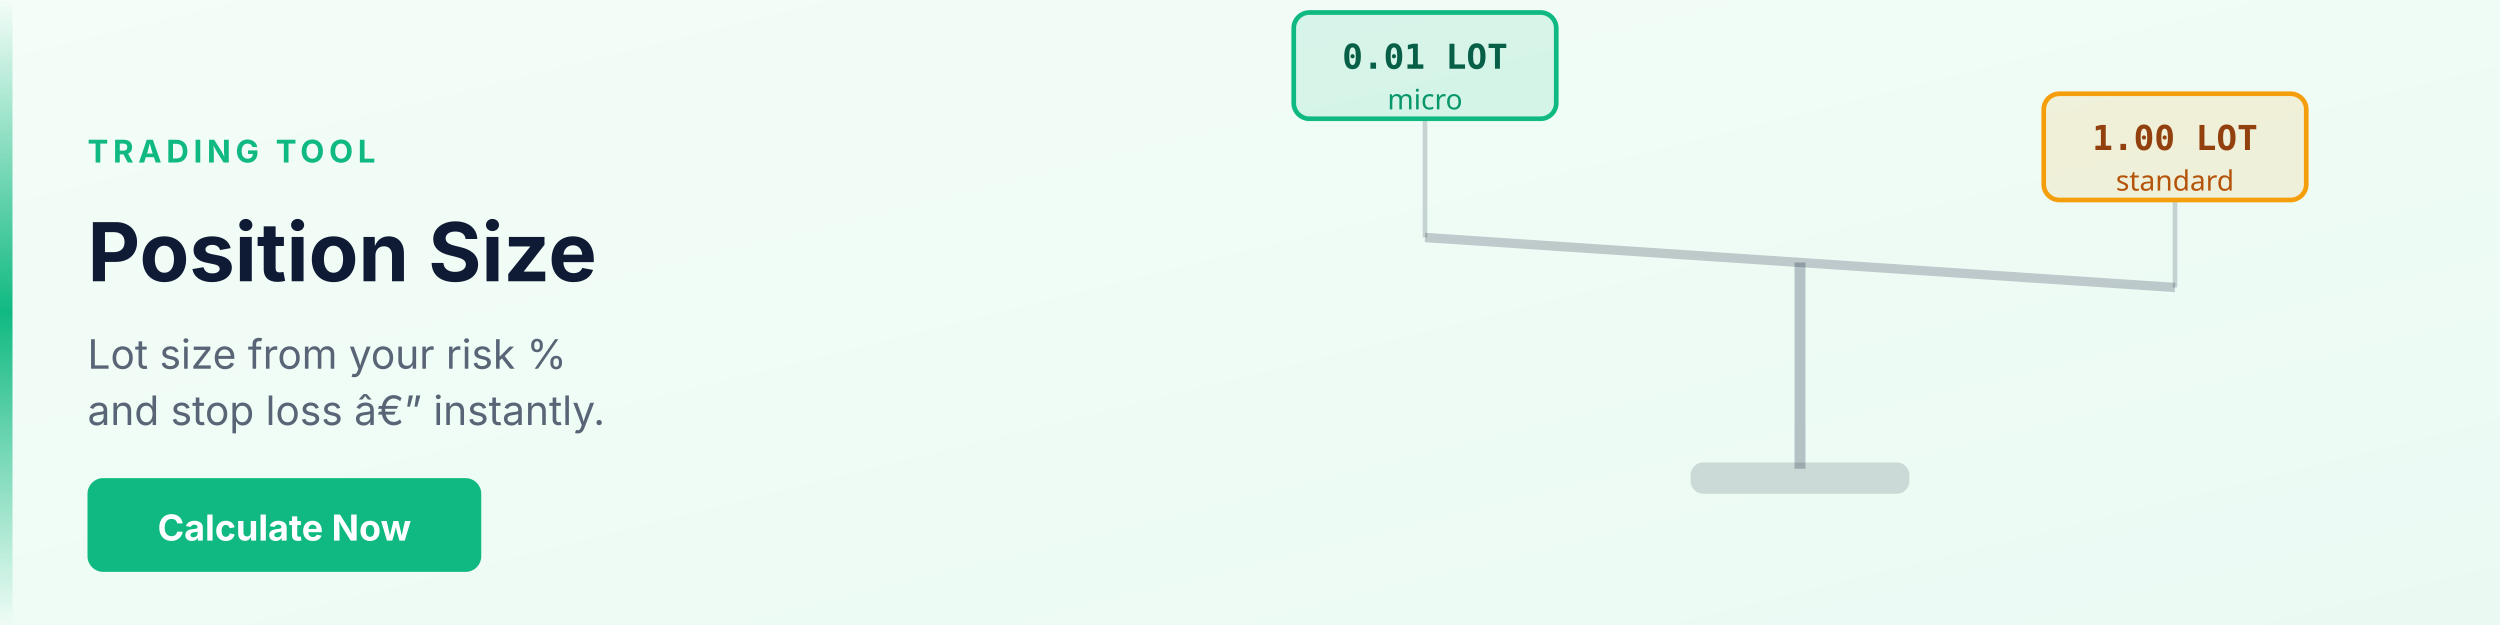
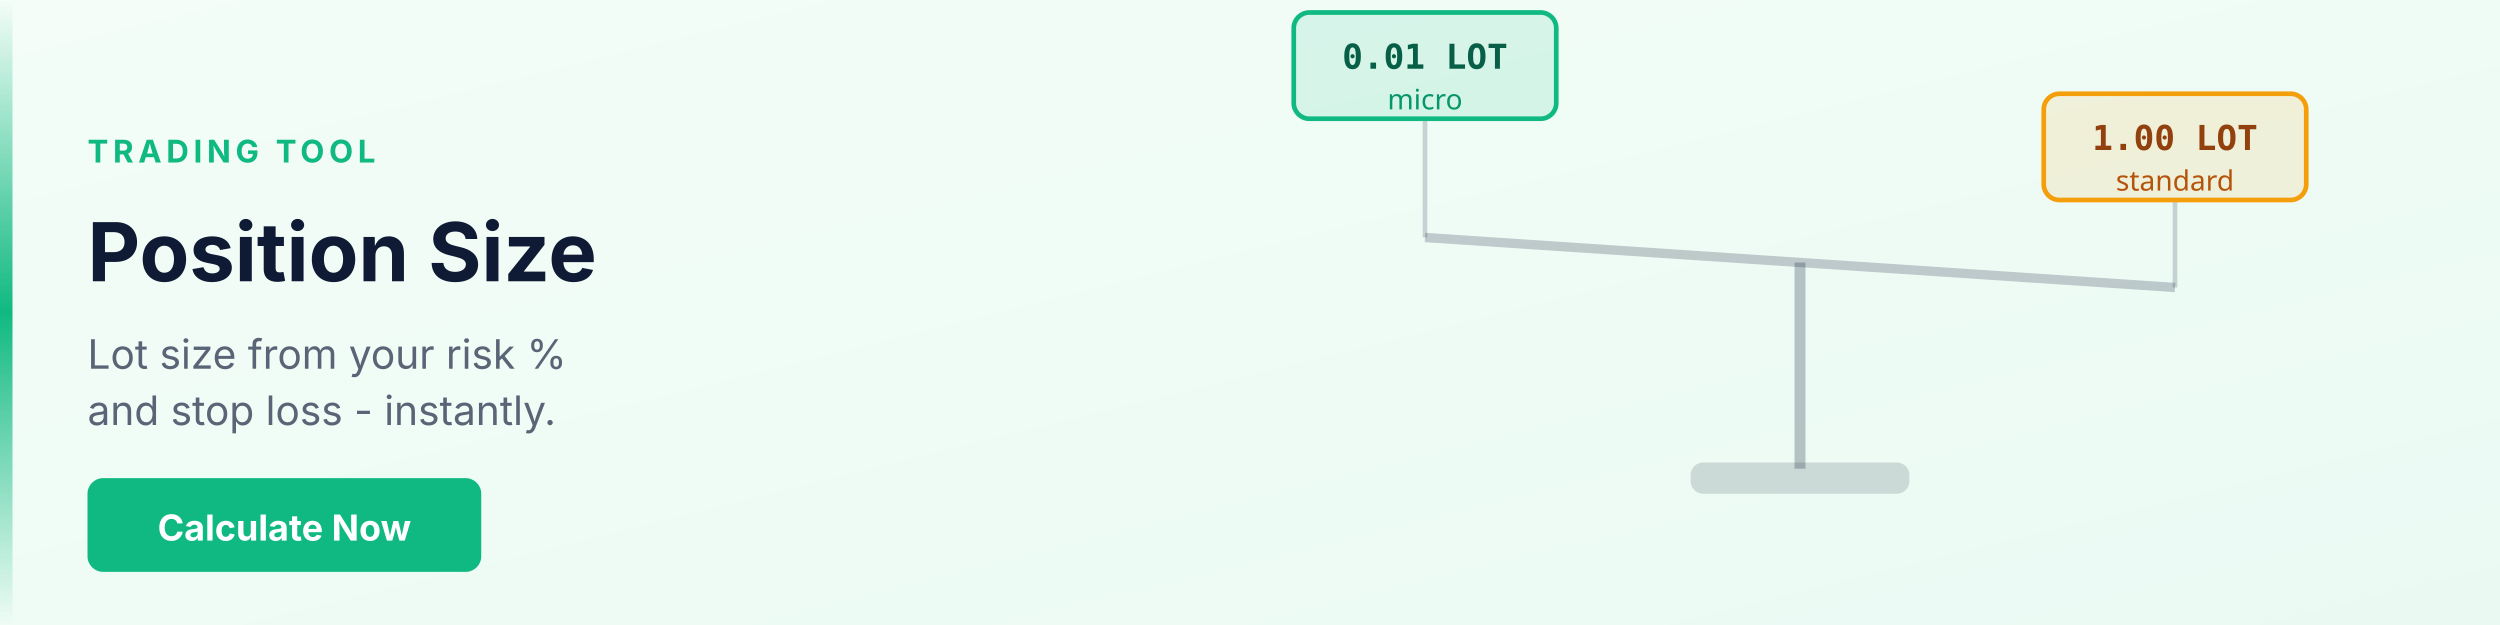
<svg xmlns="http://www.w3.org/2000/svg" viewBox="0 0 800 200" width="800" height="200">
  <defs>
    <linearGradient id="bg" x1="0" y1="0" x2="1" y2="1" gradientUnits="objectBoundingBox">
      <stop offset="0" stop-color="#f4fdf8" />
      <stop offset="1" stop-color="#eafaf3" />
    </linearGradient>
    <linearGradient id="ab" x1="0" y1="0" x2="0" y2="1" gradientUnits="objectBoundingBox">
      <stop offset="0" stop-color="#10b981" stop-opacity="0" />
      <stop offset=".5" stop-color="#10b981" />
      <stop offset="1" stop-color="#10b981" stop-opacity="0" />
    </linearGradient>
  </defs>
  <rect width="800" height="200" fill="url(#bg)" />
  <rect x="0" y="0" width="4" height="200" fill="url(#ab)" />
  <text x="28" y="52" font-family="system-ui,-apple-system,sans-serif" font-size="10" font-weight="bold" fill="#10b981" letter-spacing="1.5">TRADING TOOL</text>
  <text x="28" y="90" font-family="system-ui,-apple-system,sans-serif" font-size="26" font-weight="bold" fill="#0f1b35">Position Size</text>
  <text x="28" y="118" font-family="system-ui,-apple-system,sans-serif" font-size="13" fill="#596576">Lot size from your risk %</text>
-   <text x="28" y="136" font-family="system-ui,-apple-system,sans-serif" font-size="13" fill="#596576">and stop loss â€” instantly.</text>
+   <text x="28" y="136" font-family="system-ui,-apple-system,sans-serif" font-size="13" fill="#596576">and stop loss - instantly.</text>
  <rect x="28" y="153" width="126" height="30" rx="5" fill="#10b981" />
  <text x="91" y="173" font-family="system-ui,-apple-system,sans-serif" font-size="11.5" font-weight="bold" fill="#fff" text-anchor="middle">Calculate Now</text>
  <line x1="576" y1="84" x2="576" y2="150" stroke="#0f1b35" stroke-opacity=".25" stroke-width="3.5" />
  <rect x="541" y="148" width="70" height="10" rx="4" fill="#0f1b35" fill-opacity=".15" />
  <line x1="456" y1="76" x2="696" y2="92" stroke="#0f1b35" stroke-opacity=".22" stroke-width="3" />
  <line x1="456" y1="76" x2="456" y2="38" stroke="#0f1b35" stroke-opacity=".18" stroke-width="1.5" />
  <rect x="414" y="4" width="84" height="34" rx="5" fill="#10b981" fill-opacity=".12" />
  <rect x="414" y="4" width="84" height="34" rx="5" fill="none" stroke="#10b981" stroke-width="1.5" />
  <text x="456" y="22" font-family="monospace,sans-serif" font-size="11" font-weight="bold" fill="#065f46" text-anchor="middle">0.01 LOT</text>
  <text x="456" y="35" font-family="system-ui,sans-serif" font-size="9" fill="#059669" text-anchor="middle">micro</text>
  <line x1="696" y1="92" x2="696" y2="64" stroke="#0f1b35" stroke-opacity=".18" stroke-width="1.5" />
  <rect x="654" y="30" width="84" height="34" rx="5" fill="#f59e0b" fill-opacity=".12" />
  <rect x="654" y="30" width="84" height="34" rx="5" fill="none" stroke="#f59e0b" stroke-width="1.5" />
  <text x="696" y="48" font-family="monospace,sans-serif" font-size="11" font-weight="bold" fill="#92400e" text-anchor="middle">1.00 LOT</text>
  <text x="696" y="61" font-family="system-ui,sans-serif" font-size="9" fill="#b45309" text-anchor="middle">standard</text>
</svg>
